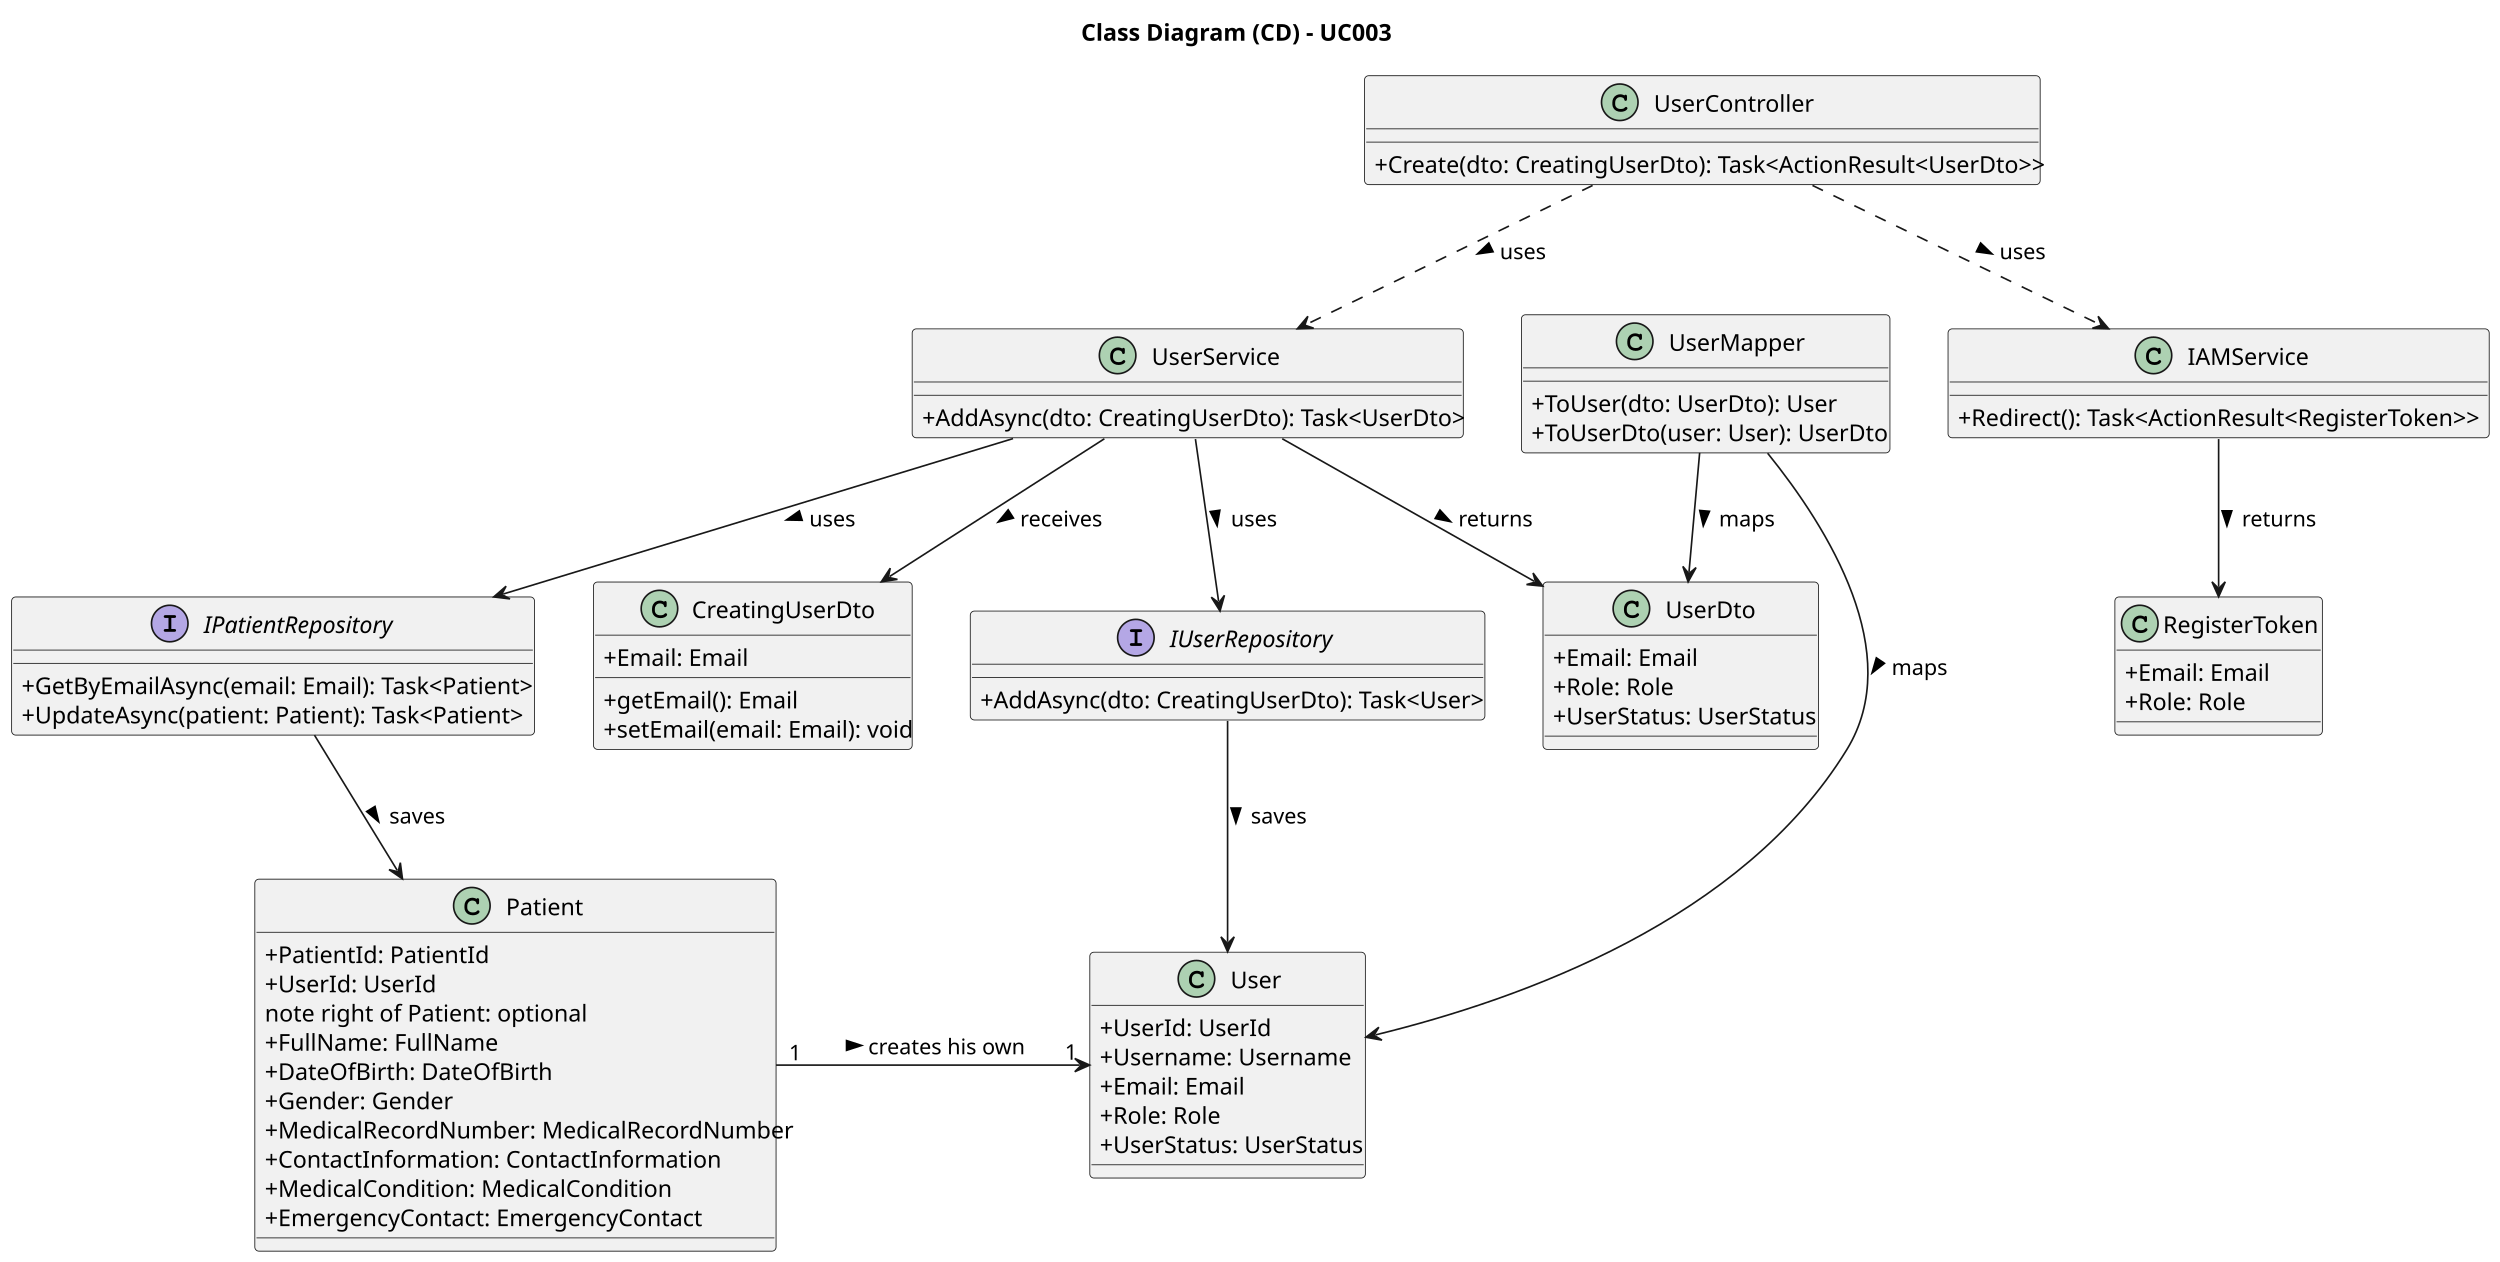
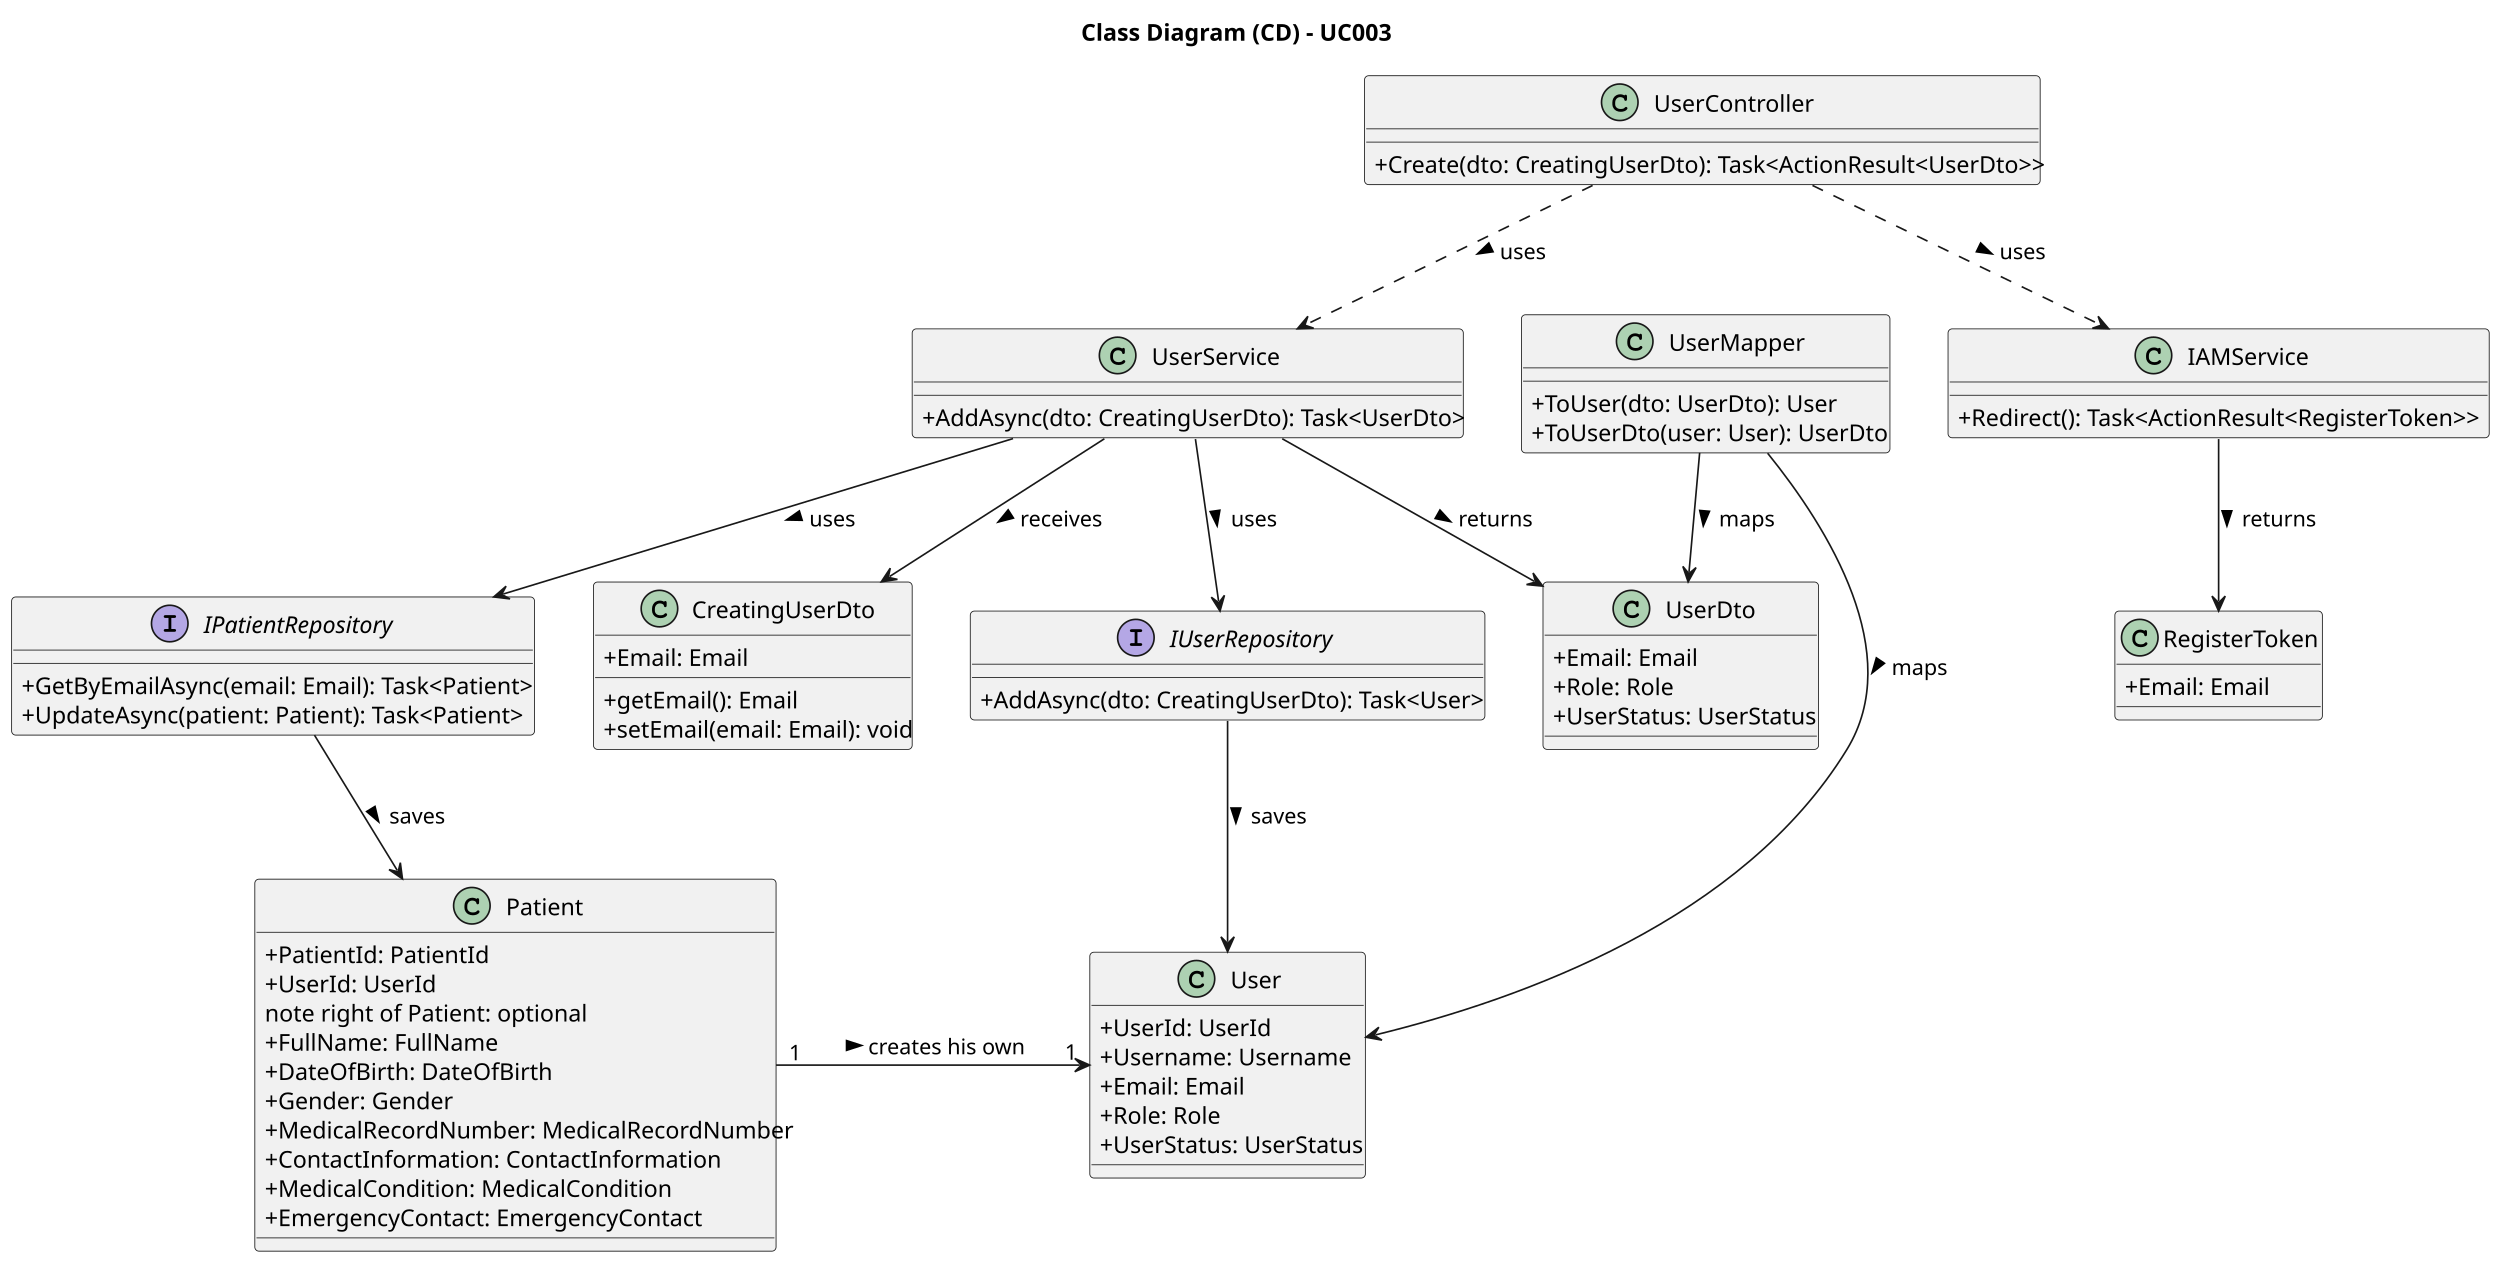
<svg xmlns="http://www.w3.org/2000/svg" contentStyleType="text/css" height="760px" preserveAspectRatio="none" style="width:1506px;height:760px;background:#FFFFFF;" version="1.1" viewBox="0 0 1506 760" width="1506px" zoomAndPan="magnify">
  <defs />
  <g>
    <text fill="#000000" font-family="sans-serif" font-size="14" font-weight="bold" lengthAdjust="spacing" textLength="190" x="651.25" y="24.533">Class Diagram (CD) - UC003</text>
    <g id="elem_UserController">
      <rect codeLine="9" fill="#F1F1F1" height="65.609" id="UserController" rx="2.5" ry="2.5" style="stroke:#181818;stroke-width:0.5;" width="407" x="822" y="45.609" />
      <ellipse cx="975.75" cy="61.609" fill="#ADD1B2" rx="11" ry="11" style="stroke:#181818;stroke-width:1.0;" />
      <path d="M978.516,57.484 Q978.672,57.266 978.859,57.156 Q979.047,57.047 979.266,57.047 Q979.641,57.047 979.875,57.312 Q980.109,57.562 980.109,58.172 L980.109,59.625 Q980.109,60.234 979.875,60.5 Q979.641,60.766 979.266,60.766 Q978.922,60.766 978.719,60.562 Q978.516,60.375 978.406,59.859 Q978.359,59.5 978.172,59.312 Q977.844,58.938 977.234,58.719 Q976.625,58.5 976,58.5 Q975.234,58.5 974.594,58.828 Q973.969,59.156 973.469,59.906 Q972.984,60.656 972.984,61.688 L972.984,62.781 Q972.984,64.016 973.875,64.844 Q974.766,65.656 976.359,65.656 Q977.297,65.656 977.953,65.406 Q978.344,65.25 978.766,64.812 Q979.031,64.547 979.172,64.469 Q979.328,64.391 979.531,64.391 Q979.859,64.391 980.109,64.656 Q980.375,64.906 980.375,65.25 Q980.375,65.594 980.031,66 Q979.531,66.578 978.734,66.906 Q977.656,67.359 976.359,67.359 Q974.844,67.359 973.641,66.734 Q972.656,66.234 971.969,65.172 Q971.281,64.094 971.281,62.812 L971.281,61.656 Q971.281,60.328 971.891,59.188 Q972.516,58.031 973.609,57.422 Q974.703,56.797 975.938,56.797 Q976.672,56.797 977.312,56.969 Q977.969,57.125 978.516,57.484 Z " fill="#000000" />
      <text fill="#000000" font-family="sans-serif" font-size="14" lengthAdjust="spacing" textLength="91" x="996.25" y="67.338">UserController</text>
      <line style="stroke:#181818;stroke-width:0.5;" x1="823" x2="1228" y1="77.609" y2="77.609" />
      <line style="stroke:#181818;stroke-width:0.5;" x1="823" x2="1228" y1="85.609" y2="85.609" />
      <text fill="#000000" font-family="sans-serif" font-size="14" lengthAdjust="spacing" textLength="395" x="828" y="104.143">+Create(dto: CreatingUserDto): Task&lt;ActionResult&lt;UserDto&gt;&gt;</text>
    </g>
    <g id="elem_UserService">
      <rect codeLine="13" fill="#F1F1F1" height="65.609" id="UserService" rx="2.5" ry="2.5" style="stroke:#181818;stroke-width:0.5;" width="332" x="549.5" y="198.109" />
      <ellipse cx="673.25" cy="214.109" fill="#ADD1B2" rx="11" ry="11" style="stroke:#181818;stroke-width:1.0;" />
      <path d="M676.016,209.984 Q676.172,209.766 676.359,209.656 Q676.547,209.547 676.766,209.547 Q677.141,209.547 677.375,209.812 Q677.609,210.062 677.609,210.672 L677.609,212.125 Q677.609,212.734 677.375,213 Q677.141,213.266 676.766,213.266 Q676.422,213.266 676.219,213.062 Q676.016,212.875 675.906,212.359 Q675.859,212 675.672,211.812 Q675.344,211.438 674.734,211.219 Q674.125,211 673.5,211 Q672.734,211 672.094,211.328 Q671.469,211.656 670.969,212.406 Q670.484,213.156 670.484,214.188 L670.484,215.281 Q670.484,216.516 671.375,217.344 Q672.266,218.156 673.859,218.156 Q674.797,218.156 675.453,217.906 Q675.844,217.75 676.266,217.312 Q676.531,217.047 676.672,216.969 Q676.828,216.891 677.031,216.891 Q677.359,216.891 677.609,217.156 Q677.875,217.406 677.875,217.75 Q677.875,218.094 677.531,218.5 Q677.031,219.078 676.234,219.406 Q675.156,219.859 673.859,219.859 Q672.344,219.859 671.141,219.234 Q670.156,218.734 669.469,217.672 Q668.781,216.594 668.781,215.312 L668.781,214.156 Q668.781,212.828 669.391,211.688 Q670.016,210.531 671.109,209.922 Q672.203,209.297 673.438,209.297 Q674.172,209.297 674.812,209.469 Q675.469,209.625 676.016,209.984 Z " fill="#000000" />
      <text fill="#000000" font-family="sans-serif" font-size="14" lengthAdjust="spacing" textLength="76" x="693.75" y="219.838">UserService</text>
      <line style="stroke:#181818;stroke-width:0.5;" x1="550.5" x2="880.5" y1="230.109" y2="230.109" />
      <line style="stroke:#181818;stroke-width:0.5;" x1="550.5" x2="880.5" y1="238.109" y2="238.109" />
      <text fill="#000000" font-family="sans-serif" font-size="14" lengthAdjust="spacing" textLength="320" x="555.5" y="256.643">+AddAsync(dto: CreatingUserDto): Task&lt;UserDto&gt;</text>
    </g>
    <g id="elem_IAMService">
      <rect codeLine="17" fill="#F1F1F1" height="65.609" id="IAMService" rx="2.5" ry="2.5" style="stroke:#181818;stroke-width:0.5;" width="326" x="1173.5" y="198.109" />
      <ellipse cx="1297.25" cy="214.109" fill="#ADD1B2" rx="11" ry="11" style="stroke:#181818;stroke-width:1.0;" />
      <path d="M1300.016,209.984 Q1300.172,209.766 1300.359,209.656 Q1300.547,209.547 1300.766,209.547 Q1301.141,209.547 1301.375,209.812 Q1301.609,210.062 1301.609,210.672 L1301.609,212.125 Q1301.609,212.734 1301.375,213 Q1301.141,213.266 1300.766,213.266 Q1300.422,213.266 1300.219,213.062 Q1300.016,212.875 1299.906,212.359 Q1299.859,212 1299.672,211.812 Q1299.344,211.438 1298.734,211.219 Q1298.125,211 1297.5,211 Q1296.734,211 1296.094,211.328 Q1295.469,211.656 1294.969,212.406 Q1294.484,213.156 1294.484,214.188 L1294.484,215.281 Q1294.484,216.516 1295.375,217.344 Q1296.266,218.156 1297.859,218.156 Q1298.797,218.156 1299.453,217.906 Q1299.844,217.75 1300.266,217.312 Q1300.531,217.047 1300.672,216.969 Q1300.828,216.891 1301.031,216.891 Q1301.359,216.891 1301.609,217.156 Q1301.875,217.406 1301.875,217.75 Q1301.875,218.094 1301.531,218.5 Q1301.031,219.078 1300.234,219.406 Q1299.156,219.859 1297.859,219.859 Q1296.344,219.859 1295.141,219.234 Q1294.156,218.734 1293.469,217.672 Q1292.781,216.594 1292.781,215.312 L1292.781,214.156 Q1292.781,212.828 1293.391,211.688 Q1294.016,210.531 1295.109,209.922 Q1296.203,209.297 1297.438,209.297 Q1298.172,209.297 1298.812,209.469 Q1299.469,209.625 1300.016,209.984 Z " fill="#000000" />
      <text fill="#000000" font-family="sans-serif" font-size="14" lengthAdjust="spacing" textLength="70" x="1317.75" y="219.838">IAMService</text>
      <line style="stroke:#181818;stroke-width:0.5;" x1="1174.5" x2="1498.5" y1="230.109" y2="230.109" />
      <line style="stroke:#181818;stroke-width:0.5;" x1="1174.5" x2="1498.5" y1="238.109" y2="238.109" />
      <text fill="#000000" font-family="sans-serif" font-size="14" lengthAdjust="spacing" textLength="314" x="1179.5" y="256.643">+Redirect(): Task&lt;ActionResult&lt;RegisterToken&gt;&gt;</text>
    </g>
    <g id="elem_RegisterToken">
-       <rect codeLine="21" fill="#F1F1F1" height="83.219" id="RegisterToken" rx="2.5" ry="2.5" style="stroke:#181818;stroke-width:0.5;" width="125" x="1274" y="359.609" />
-       <ellipse cx="1289" cy="375.609" fill="#ADD1B2" rx="11" ry="11" style="stroke:#181818;stroke-width:1.0;" />
-       <path d="M1291.766,371.484 Q1291.922,371.266 1292.109,371.156 Q1292.297,371.047 1292.516,371.047 Q1292.891,371.047 1293.125,371.312 Q1293.359,371.562 1293.359,372.172 L1293.359,373.625 Q1293.359,374.234 1293.125,374.5 Q1292.891,374.766 1292.516,374.766 Q1292.172,374.766 1291.969,374.562 Q1291.766,374.375 1291.656,373.859 Q1291.609,373.5 1291.422,373.312 Q1291.094,372.938 1290.484,372.719 Q1289.875,372.5 1289.25,372.5 Q1288.484,372.5 1287.844,372.828 Q1287.219,373.156 1286.719,373.906 Q1286.234,374.656 1286.234,375.688 L1286.234,376.781 Q1286.234,378.016 1287.125,378.844 Q1288.016,379.656 1289.609,379.656 Q1290.547,379.656 1291.203,379.406 Q1291.594,379.25 1292.016,378.812 Q1292.281,378.547 1292.422,378.469 Q1292.578,378.391 1292.781,378.391 Q1293.109,378.391 1293.359,378.656 Q1293.625,378.906 1293.625,379.25 Q1293.625,379.594 1293.281,380 Q1292.781,380.578 1291.984,380.906 Q1290.906,381.359 1289.609,381.359 Q1288.094,381.359 1286.891,380.734 Q1285.906,380.234 1285.219,379.172 Q1284.531,378.094 1284.531,376.812 L1284.531,375.656 Q1284.531,374.328 1285.141,373.188 Q1285.766,372.031 1286.859,371.422 Q1287.953,370.797 1289.188,370.797 Q1289.922,370.797 1290.562,370.969 Q1291.219,371.125 1291.766,371.484 Z " fill="#000000" />
-       <text fill="#000000" font-family="sans-serif" font-size="14" lengthAdjust="spacing" textLength="93" x="1303" y="381.338">RegisterToken</text>
-       <line style="stroke:#181818;stroke-width:0.5;" x1="1275" x2="1398" y1="391.609" y2="391.609" />
-       <text fill="#000000" font-family="sans-serif" font-size="14" lengthAdjust="spacing" textLength="84" x="1280" y="410.143">+Email: Email</text>
-       <text fill="#000000" font-family="sans-serif" font-size="14" lengthAdjust="spacing" textLength="74" x="1280" y="427.752">+Role: Role</text>
-       <line style="stroke:#181818;stroke-width:0.5;" x1="1275" x2="1398" y1="434.828" y2="434.828" />
+       <rect codeLine="21" fill="#F1F1F1" height="65.609" id="RegisterToken" rx="2.5" ry="2.5" style="stroke:#181818;stroke-width:0.5;" width="125" x="1274" y="368.109" />
+       <ellipse cx="1289" cy="384.109" fill="#ADD1B2" rx="11" ry="11" style="stroke:#181818;stroke-width:1.0;" />
+       <path d="M1291.766,379.984 Q1291.922,379.766 1292.109,379.656 Q1292.297,379.547 1292.516,379.547 Q1292.891,379.547 1293.125,379.812 Q1293.359,380.062 1293.359,380.672 L1293.359,382.125 Q1293.359,382.734 1293.125,383 Q1292.891,383.266 1292.516,383.266 Q1292.172,383.266 1291.969,383.062 Q1291.766,382.875 1291.656,382.359 Q1291.609,382 1291.422,381.812 Q1291.094,381.438 1290.484,381.219 Q1289.875,381 1289.25,381 Q1288.484,381 1287.844,381.328 Q1287.219,381.656 1286.719,382.406 Q1286.234,383.156 1286.234,384.188 L1286.234,385.281 Q1286.234,386.516 1287.125,387.344 Q1288.016,388.156 1289.609,388.156 Q1290.547,388.156 1291.203,387.906 Q1291.594,387.75 1292.016,387.312 Q1292.281,387.047 1292.422,386.969 Q1292.578,386.891 1292.781,386.891 Q1293.109,386.891 1293.359,387.156 Q1293.625,387.406 1293.625,387.75 Q1293.625,388.094 1293.281,388.5 Q1292.781,389.078 1291.984,389.406 Q1290.906,389.859 1289.609,389.859 Q1288.094,389.859 1286.891,389.234 Q1285.906,388.734 1285.219,387.672 Q1284.531,386.594 1284.531,385.312 L1284.531,384.156 Q1284.531,382.828 1285.141,381.688 Q1285.766,380.531 1286.859,379.922 Q1287.953,379.297 1289.188,379.297 Q1289.922,379.297 1290.562,379.469 Q1291.219,379.625 1291.766,379.984 Z " fill="#000000" />
+       <text fill="#000000" font-family="sans-serif" font-size="14" lengthAdjust="spacing" textLength="93" x="1303" y="389.838">RegisterToken</text>
+       <line style="stroke:#181818;stroke-width:0.5;" x1="1275" x2="1398" y1="400.109" y2="400.109" />
+       <text fill="#000000" font-family="sans-serif" font-size="14" lengthAdjust="spacing" textLength="84" x="1280" y="418.643">+Email: Email</text>
+       <line style="stroke:#181818;stroke-width:0.5;" x1="1275" x2="1398" y1="425.719" y2="425.719" />
    </g>
    <g id="elem_IPatientRepository">
      <rect codeLine="26" fill="#F1F1F1" height="83.219" id="IPatientRepository" rx="2.5" ry="2.5" style="stroke:#181818;stroke-width:0.5;" width="315" x="7" y="359.609" />
      <ellipse cx="102.25" cy="375.609" fill="#B4A7E5" rx="11" ry="11" style="stroke:#181818;stroke-width:1.0;" />
      <path d="M103.203,372.25 L103.203,378.906 L104.922,378.906 Q105.531,378.906 105.797,379.141 Q106.062,379.375 106.062,379.766 Q106.062,380.141 105.797,380.375 Q105.531,380.609 104.922,380.609 L99.781,380.609 Q99.172,380.609 98.906,380.375 Q98.641,380.141 98.641,379.75 Q98.641,379.375 98.906,379.141 Q99.172,378.906 99.781,378.906 L101.5,378.906 L101.5,372.25 L99.781,372.25 Q99.172,372.25 98.906,372.016 Q98.641,371.781 98.641,371.391 Q98.641,371.016 98.906,370.781 Q99.172,370.547 99.781,370.547 L104.922,370.547 Q105.531,370.547 105.797,370.781 Q106.062,371.016 106.062,371.391 Q106.062,371.781 105.797,372.016 Q105.531,372.25 104.922,372.25 L103.203,372.25 Z " fill="#000000" />
      <text fill="#000000" font-family="sans-serif" font-size="14" font-style="italic" lengthAdjust="spacing" textLength="116" x="122.75" y="381.338">IPatientRepository</text>
      <line style="stroke:#181818;stroke-width:0.5;" x1="8" x2="321" y1="391.609" y2="391.609" />
      <line style="stroke:#181818;stroke-width:0.5;" x1="8" x2="321" y1="399.609" y2="399.609" />
      <text fill="#000000" font-family="sans-serif" font-size="14" lengthAdjust="spacing" textLength="303" x="13" y="418.143">+GetByEmailAsync(email: Email): Task&lt;Patient&gt;</text>
      <text fill="#000000" font-family="sans-serif" font-size="14" lengthAdjust="spacing" textLength="295" x="13" y="435.752">+UpdateAsync(patient: Patient): Task&lt;Patient&gt;</text>
    </g>
    <g id="elem_IUserRepository">
      <rect codeLine="31" fill="#F1F1F1" height="65.609" id="IUserRepository" rx="2.5" ry="2.5" style="stroke:#181818;stroke-width:0.5;" width="310" x="584.5" y="368.109" />
      <ellipse cx="684.25" cy="384.109" fill="#B4A7E5" rx="11" ry="11" style="stroke:#181818;stroke-width:1.0;" />
      <path d="M685.203,380.75 L685.203,387.406 L686.922,387.406 Q687.531,387.406 687.797,387.641 Q688.062,387.875 688.062,388.266 Q688.062,388.641 687.797,388.875 Q687.531,389.109 686.922,389.109 L681.781,389.109 Q681.172,389.109 680.906,388.875 Q680.641,388.641 680.641,388.25 Q680.641,387.875 680.906,387.641 Q681.172,387.406 681.781,387.406 L683.5,387.406 L683.5,380.75 L681.781,380.75 Q681.172,380.75 680.906,380.516 Q680.641,380.281 680.641,379.891 Q680.641,379.516 680.906,379.281 Q681.172,379.047 681.781,379.047 L686.922,379.047 Q687.531,379.047 687.797,379.281 Q688.062,379.516 688.062,379.891 Q688.062,380.281 687.797,380.516 Q687.531,380.75 686.922,380.75 L685.203,380.75 Z " fill="#000000" />
      <text fill="#000000" font-family="sans-serif" font-size="14" font-style="italic" lengthAdjust="spacing" textLength="102" x="704.75" y="389.838">IUserRepository</text>
      <line style="stroke:#181818;stroke-width:0.5;" x1="585.5" x2="893.5" y1="400.109" y2="400.109" />
      <line style="stroke:#181818;stroke-width:0.5;" x1="585.5" x2="893.5" y1="408.109" y2="408.109" />
      <text fill="#000000" font-family="sans-serif" font-size="14" lengthAdjust="spacing" textLength="298" x="590.5" y="426.643">+AddAsync(dto: CreatingUserDto): Task&lt;User&gt;</text>
    </g>
    <g id="elem_CreatingUserDto">
      <rect codeLine="35" fill="#F1F1F1" height="100.828" id="CreatingUserDto" rx="2.5" ry="2.5" style="stroke:#181818;stroke-width:0.5;" width="192" x="357.5" y="350.609" />
      <ellipse cx="397.25" cy="366.609" fill="#ADD1B2" rx="11" ry="11" style="stroke:#181818;stroke-width:1.0;" />
      <path d="M400.016,362.484 Q400.172,362.266 400.359,362.156 Q400.547,362.047 400.766,362.047 Q401.141,362.047 401.375,362.312 Q401.609,362.562 401.609,363.172 L401.609,364.625 Q401.609,365.234 401.375,365.5 Q401.141,365.766 400.766,365.766 Q400.422,365.766 400.219,365.562 Q400.016,365.375 399.906,364.859 Q399.859,364.5 399.672,364.312 Q399.344,363.938 398.734,363.719 Q398.125,363.5 397.5,363.5 Q396.734,363.5 396.094,363.828 Q395.469,364.156 394.969,364.906 Q394.484,365.656 394.484,366.688 L394.484,367.781 Q394.484,369.016 395.375,369.844 Q396.266,370.656 397.859,370.656 Q398.797,370.656 399.453,370.406 Q399.844,370.25 400.266,369.812 Q400.531,369.547 400.672,369.469 Q400.828,369.391 401.031,369.391 Q401.359,369.391 401.609,369.656 Q401.875,369.906 401.875,370.25 Q401.875,370.594 401.531,371 Q401.031,371.578 400.234,371.906 Q399.156,372.359 397.859,372.359 Q396.344,372.359 395.141,371.734 Q394.156,371.234 393.469,370.172 Q392.781,369.094 392.781,367.812 L392.781,366.656 Q392.781,365.328 393.391,364.188 Q394.016,363.031 395.109,362.422 Q396.203,361.797 397.438,361.797 Q398.172,361.797 398.812,361.969 Q399.469,362.125 400.016,362.484 Z " fill="#000000" />
      <text fill="#000000" font-family="sans-serif" font-size="14" lengthAdjust="spacing" textLength="105" x="416.75" y="372.338">CreatingUserDto</text>
      <line style="stroke:#181818;stroke-width:0.5;" x1="358.5" x2="548.5" y1="382.609" y2="382.609" />
      <text fill="#000000" font-family="sans-serif" font-size="14" lengthAdjust="spacing" textLength="84" x="363.5" y="401.143">+Email: Email</text>
      <line style="stroke:#181818;stroke-width:0.5;" x1="358.5" x2="548.5" y1="408.219" y2="408.219" />
      <text fill="#000000" font-family="sans-serif" font-size="14" lengthAdjust="spacing" textLength="114" x="363.5" y="426.752">+getEmail(): Email</text>
      <text fill="#000000" font-family="sans-serif" font-size="14" lengthAdjust="spacing" textLength="180" x="363.5" y="444.361">+setEmail(email: Email): void</text>
    </g>
    <g id="elem_User">
      <rect codeLine="41" fill="#F1F1F1" height="136.047" id="User" rx="2.5" ry="2.5" style="stroke:#181818;stroke-width:0.5;" width="166" x="656.5" y="573.609" />
      <ellipse cx="720.75" cy="589.609" fill="#ADD1B2" rx="11" ry="11" style="stroke:#181818;stroke-width:1.0;" />
      <path d="M723.516,585.484 Q723.672,585.266 723.859,585.156 Q724.047,585.047 724.266,585.047 Q724.641,585.047 724.875,585.312 Q725.109,585.562 725.109,586.172 L725.109,587.625 Q725.109,588.234 724.875,588.5 Q724.641,588.766 724.266,588.766 Q723.922,588.766 723.719,588.562 Q723.516,588.375 723.406,587.859 Q723.359,587.5 723.172,587.312 Q722.844,586.938 722.234,586.719 Q721.625,586.5 721,586.5 Q720.234,586.5 719.594,586.828 Q718.969,587.156 718.469,587.906 Q717.984,588.656 717.984,589.688 L717.984,590.781 Q717.984,592.016 718.875,592.844 Q719.766,593.656 721.359,593.656 Q722.297,593.656 722.953,593.406 Q723.344,593.25 723.766,592.812 Q724.031,592.547 724.172,592.469 Q724.328,592.391 724.531,592.391 Q724.859,592.391 725.109,592.656 Q725.375,592.906 725.375,593.25 Q725.375,593.594 725.031,594 Q724.531,594.578 723.734,594.906 Q722.656,595.359 721.359,595.359 Q719.844,595.359 718.641,594.734 Q717.656,594.234 716.969,593.172 Q716.281,592.094 716.281,590.812 L716.281,589.656 Q716.281,588.328 716.891,587.188 Q717.516,586.031 718.609,585.422 Q719.703,584.797 720.938,584.797 Q721.672,584.797 722.312,584.969 Q722.969,585.125 723.516,585.484 Z " fill="#000000" />
      <text fill="#000000" font-family="sans-serif" font-size="14" lengthAdjust="spacing" textLength="29" x="741.25" y="595.338">User</text>
      <line style="stroke:#181818;stroke-width:0.5;" x1="657.5" x2="821.5" y1="605.609" y2="605.609" />
      <text fill="#000000" font-family="sans-serif" font-size="14" lengthAdjust="spacing" textLength="96" x="662.5" y="624.143">+UserId: UserId</text>
      <text fill="#000000" font-family="sans-serif" font-size="14" lengthAdjust="spacing" textLength="144" x="662.5" y="641.752">+Username: Username</text>
      <text fill="#000000" font-family="sans-serif" font-size="14" lengthAdjust="spacing" textLength="84" x="662.5" y="659.361">+Email: Email</text>
      <text fill="#000000" font-family="sans-serif" font-size="14" lengthAdjust="spacing" textLength="74" x="662.5" y="676.971">+Role: Role</text>
      <text fill="#000000" font-family="sans-serif" font-size="14" lengthAdjust="spacing" textLength="154" x="662.5" y="694.58">+UserStatus: UserStatus</text>
      <line style="stroke:#181818;stroke-width:0.5;" x1="657.5" x2="821.5" y1="701.656" y2="701.656" />
    </g>
    <g id="elem_UserDto">
      <rect codeLine="49" fill="#F1F1F1" height="100.828" id="UserDto" rx="2.5" ry="2.5" style="stroke:#181818;stroke-width:0.5;" width="166" x="929.5" y="350.609" />
      <ellipse cx="982.75" cy="366.609" fill="#ADD1B2" rx="11" ry="11" style="stroke:#181818;stroke-width:1.0;" />
      <path d="M985.516,362.484 Q985.672,362.266 985.859,362.156 Q986.047,362.047 986.266,362.047 Q986.641,362.047 986.875,362.312 Q987.109,362.562 987.109,363.172 L987.109,364.625 Q987.109,365.234 986.875,365.5 Q986.641,365.766 986.266,365.766 Q985.922,365.766 985.719,365.562 Q985.516,365.375 985.406,364.859 Q985.359,364.5 985.172,364.312 Q984.844,363.938 984.234,363.719 Q983.625,363.5 983,363.5 Q982.234,363.5 981.594,363.828 Q980.969,364.156 980.469,364.906 Q979.984,365.656 979.984,366.688 L979.984,367.781 Q979.984,369.016 980.875,369.844 Q981.766,370.656 983.359,370.656 Q984.297,370.656 984.953,370.406 Q985.344,370.25 985.766,369.812 Q986.031,369.547 986.172,369.469 Q986.328,369.391 986.531,369.391 Q986.859,369.391 987.109,369.656 Q987.375,369.906 987.375,370.25 Q987.375,370.594 987.031,371 Q986.531,371.578 985.734,371.906 Q984.656,372.359 983.359,372.359 Q981.844,372.359 980.641,371.734 Q979.656,371.234 978.969,370.172 Q978.281,369.094 978.281,367.812 L978.281,366.656 Q978.281,365.328 978.891,364.188 Q979.516,363.031 980.609,362.422 Q981.703,361.797 982.938,361.797 Q983.672,361.797 984.312,361.969 Q984.969,362.125 985.516,362.484 Z " fill="#000000" />
      <text fill="#000000" font-family="sans-serif" font-size="14" lengthAdjust="spacing" textLength="51" x="1003.25" y="372.338">UserDto</text>
      <line style="stroke:#181818;stroke-width:0.5;" x1="930.5" x2="1094.5" y1="382.609" y2="382.609" />
      <text fill="#000000" font-family="sans-serif" font-size="14" lengthAdjust="spacing" textLength="84" x="935.5" y="401.143">+Email: Email</text>
      <text fill="#000000" font-family="sans-serif" font-size="14" lengthAdjust="spacing" textLength="74" x="935.5" y="418.752">+Role: Role</text>
      <text fill="#000000" font-family="sans-serif" font-size="14" lengthAdjust="spacing" textLength="154" x="935.5" y="436.361">+UserStatus: UserStatus</text>
      <line style="stroke:#181818;stroke-width:0.5;" x1="930.5" x2="1094.5" y1="443.438" y2="443.438" />
    </g>
    <g id="elem_UserMapper">
      <rect codeLine="55" fill="#F1F1F1" height="83.219" id="UserMapper" rx="2.5" ry="2.5" style="stroke:#181818;stroke-width:0.5;" width="222" x="916.5" y="189.609" />
      <ellipse cx="984.75" cy="205.609" fill="#ADD1B2" rx="11" ry="11" style="stroke:#181818;stroke-width:1.0;" />
      <path d="M987.516,201.484 Q987.672,201.266 987.859,201.156 Q988.047,201.047 988.266,201.047 Q988.641,201.047 988.875,201.312 Q989.109,201.562 989.109,202.172 L989.109,203.625 Q989.109,204.234 988.875,204.5 Q988.641,204.766 988.266,204.766 Q987.922,204.766 987.719,204.562 Q987.516,204.375 987.406,203.859 Q987.359,203.5 987.172,203.312 Q986.844,202.938 986.234,202.719 Q985.625,202.5 985,202.5 Q984.234,202.5 983.594,202.828 Q982.969,203.156 982.469,203.906 Q981.984,204.656 981.984,205.688 L981.984,206.781 Q981.984,208.016 982.875,208.844 Q983.766,209.656 985.359,209.656 Q986.297,209.656 986.953,209.406 Q987.344,209.25 987.766,208.812 Q988.031,208.547 988.172,208.469 Q988.328,208.391 988.531,208.391 Q988.859,208.391 989.109,208.656 Q989.375,208.906 989.375,209.25 Q989.375,209.594 989.031,210 Q988.531,210.578 987.734,210.906 Q986.656,211.359 985.359,211.359 Q983.844,211.359 982.641,210.734 Q981.656,210.234 980.969,209.172 Q980.281,208.094 980.281,206.812 L980.281,205.656 Q980.281,204.328 980.891,203.188 Q981.516,202.031 982.609,201.422 Q983.703,200.797 984.938,200.797 Q985.672,200.797 986.312,200.969 Q986.969,201.125 987.516,201.484 Z " fill="#000000" />
      <text fill="#000000" font-family="sans-serif" font-size="14" lengthAdjust="spacing" textLength="77" x="1005.25" y="211.338">UserMapper</text>
      <line style="stroke:#181818;stroke-width:0.5;" x1="917.5" x2="1137.5" y1="221.609" y2="221.609" />
      <line style="stroke:#181818;stroke-width:0.5;" x1="917.5" x2="1137.5" y1="229.609" y2="229.609" />
      <text fill="#000000" font-family="sans-serif" font-size="14" lengthAdjust="spacing" textLength="180" x="922.5" y="248.143">+ToUser(dto: UserDto): User</text>
      <text fill="#000000" font-family="sans-serif" font-size="14" lengthAdjust="spacing" textLength="210" x="922.5" y="265.752">+ToUserDto(user: User): UserDto</text>
    </g>
    <g id="elem_Patient">
      <rect codeLine="60" fill="#F1F1F1" height="224.094" id="Patient" rx="2.5" ry="2.5" style="stroke:#181818;stroke-width:0.5;" width="314" x="153.5" y="529.609" />
      <ellipse cx="284.25" cy="545.609" fill="#ADD1B2" rx="11" ry="11" style="stroke:#181818;stroke-width:1.0;" />
      <path d="M287.016,541.484 Q287.172,541.266 287.359,541.156 Q287.547,541.047 287.766,541.047 Q288.141,541.047 288.375,541.312 Q288.609,541.562 288.609,542.172 L288.609,543.625 Q288.609,544.234 288.375,544.5 Q288.141,544.766 287.766,544.766 Q287.422,544.766 287.219,544.562 Q287.016,544.375 286.906,543.859 Q286.859,543.5 286.672,543.312 Q286.344,542.938 285.734,542.719 Q285.125,542.5 284.5,542.5 Q283.734,542.5 283.094,542.828 Q282.469,543.156 281.969,543.906 Q281.484,544.656 281.484,545.688 L281.484,546.781 Q281.484,548.016 282.375,548.844 Q283.266,549.656 284.859,549.656 Q285.797,549.656 286.453,549.406 Q286.844,549.25 287.266,548.812 Q287.531,548.547 287.672,548.469 Q287.828,548.391 288.031,548.391 Q288.359,548.391 288.609,548.656 Q288.875,548.906 288.875,549.25 Q288.875,549.594 288.531,550 Q288.031,550.578 287.234,550.906 Q286.156,551.359 284.859,551.359 Q283.344,551.359 282.141,550.734 Q281.156,550.234 280.469,549.172 Q279.781,548.094 279.781,546.812 L279.781,545.656 Q279.781,544.328 280.391,543.188 Q281.016,542.031 282.109,541.422 Q283.203,540.797 284.438,540.797 Q285.172,540.797 285.812,540.969 Q286.469,541.125 287.016,541.484 Z " fill="#000000" />
      <text fill="#000000" font-family="sans-serif" font-size="14" lengthAdjust="spacing" textLength="44" x="304.75" y="551.338">Patient</text>
      <line style="stroke:#181818;stroke-width:0.5;" x1="154.5" x2="466.5" y1="561.609" y2="561.609" />
      <text fill="#000000" font-family="sans-serif" font-size="14" lengthAdjust="spacing" textLength="126" x="159.5" y="580.143">+PatientId: PatientId</text>
      <text fill="#000000" font-family="sans-serif" font-size="14" lengthAdjust="spacing" textLength="96" x="159.5" y="597.752">+UserId: UserId</text>
      <text fill="#000000" font-family="sans-serif" font-size="14" lengthAdjust="spacing" textLength="182" x="159.5" y="615.361">note right of Patient: optional</text>
      <text fill="#000000" font-family="sans-serif" font-size="14" lengthAdjust="spacing" textLength="134" x="159.5" y="632.971">+FullName: FullName</text>
      <text fill="#000000" font-family="sans-serif" font-size="14" lengthAdjust="spacing" textLength="164" x="159.5" y="650.58">+DateOfBirth: DateOfBirth</text>
      <text fill="#000000" font-family="sans-serif" font-size="14" lengthAdjust="spacing" textLength="112" x="159.5" y="668.189">+Gender: Gender</text>
      <text fill="#000000" font-family="sans-serif" font-size="14" lengthAdjust="spacing" textLength="302" x="159.5" y="685.799">+MedicalRecordNumber: MedicalRecordNumber</text>
      <text fill="#000000" font-family="sans-serif" font-size="14" lengthAdjust="spacing" textLength="254" x="159.5" y="703.408">+ContactInformation: ContactInformation</text>
      <text fill="#000000" font-family="sans-serif" font-size="14" lengthAdjust="spacing" textLength="232" x="159.5" y="721.018">+MedicalCondition: MedicalCondition</text>
      <text fill="#000000" font-family="sans-serif" font-size="14" lengthAdjust="spacing" textLength="256" x="159.5" y="738.627">+EmergencyContact: EmergencyContact</text>
      <line style="stroke:#181818;stroke-width:0.5;" x1="154.5" x2="466.5" y1="745.703" y2="745.703" />
    </g>
    <g id="link_UserController_UserService">
      <path codeLine="146" d="M959.38,111.709 C906.92,137.179 839.347,169.978 786.917,195.439 " fill="none" id="UserController-to-UserService" style="stroke:#181818;stroke-width:1.0;stroke-dasharray:7.0,7.0;" />
      <polygon fill="#181818" points="781.52,198.059,791.363,197.726,786.018,195.875,787.869,190.53,781.52,198.059" style="stroke:#181818;stroke-width:1.0;" />
      <polygon fill="#000000" points="890.002,152.969,899.423,151.662,896.855,146.375,890.002,152.969" style="stroke:#000000;stroke-width:1.0;" />
      <text fill="#000000" font-family="sans-serif" font-size="13" lengthAdjust="spacing" textLength="28" x="903.5" y="156.105">uses</text>
    </g>
    <g id="link_UserController_IAMService">
      <path codeLine="147" d="M1091.84,111.709 C1144.46,137.179 1212.269,169.985 1264.869,195.445 " fill="none" id="UserController-to-IAMService" style="stroke:#181818;stroke-width:1.0;stroke-dasharray:7.0,7.0;" />
      <polygon fill="#181818" points="1270.27,198.059,1263.912,190.538,1265.77,195.881,1260.426,197.739,1270.27,198.059" style="stroke:#181818;stroke-width:1.0;" />
      <polygon fill="#000000" points="1200.001,152.963,1193.139,146.378,1190.579,151.668,1200.001,152.963" style="stroke:#000000;stroke-width:1.0;" />
      <text fill="#000000" font-family="sans-serif" font-size="13" lengthAdjust="spacing" textLength="28" x="1204.5" y="156.105">uses</text>
    </g>
    <g id="link_UserService_IUserRepository">
      <path codeLine="152" d="M720.13,264.499 C724.39,294.349 729.831,332.44 734.081,362.16 " fill="none" id="UserService-to-IUserRepository" style="stroke:#181818;stroke-width:1.0;" />
      <polygon fill="#181818" points="734.93,368.099,737.616,358.624,734.222,363.15,729.696,359.756,734.93,368.099" style="stroke:#181818;stroke-width:1.0;" />
      <polygon fill="#000000" points="733.207,316.735,734.837,307.365,729.019,308.196,733.207,316.735" style="stroke:#000000;stroke-width:1.0;" />
      <text fill="#000000" font-family="sans-serif" font-size="13" lengthAdjust="spacing" textLength="28" x="741.5" y="317.104">uses</text>
    </g>
    <g id="link_UserService_IPatientRepository">
      <path codeLine="153" d="M610.24,264.199 C521.29,291.319 399.149,328.559 303.159,357.829 " fill="none" id="UserService-to-IPatientRepository" style="stroke:#181818;stroke-width:1.0;" />
      <polygon fill="#181818" points="297.42,359.579,307.195,360.78,302.203,358.121,304.862,353.128,297.42,359.579" style="stroke:#181818;stroke-width:1.0;" />
      <polygon fill="#000000" points="473.717,313.243,483.226,313.417,481.512,307.794,473.717,313.243" style="stroke:#000000;stroke-width:1.0;" />
      <text fill="#000000" font-family="sans-serif" font-size="13" lengthAdjust="spacing" textLength="28" x="487.5" y="317.104">uses</text>
    </g>
    <g id="link_UserService_CreatingUserDto">
      <path codeLine="155" d="M665.29,264.299 C627.26,288.689 579.361,319.411 535.921,347.261 " fill="none" id="UserService-to-CreatingUserDto" style="stroke:#181818;stroke-width:1.0;" />
      <polygon fill="#181818" points="530.87,350.499,540.606,349.009,535.079,347.801,536.288,342.274,530.87,350.499" style="stroke:#181818;stroke-width:1.0;" />
      <polygon fill="#000000" points="601.291,314.484,610.492,312.075,607.319,307.128,601.291,314.484" style="stroke:#000000;stroke-width:1.0;" />
      <text fill="#000000" font-family="sans-serif" font-size="13" lengthAdjust="spacing" textLength="47" x="614.5" y="317.104">receives</text>
    </g>
    <g id="link_UserService_UserDto">
      <path codeLine="156" d="M772.41,264.299 C816.88,289.459 874.097,321.826 924.157,350.136 " fill="none" id="UserService-to-UserDto" style="stroke:#181818;stroke-width:1.0;" />
      <polygon fill="#181818" points="929.38,353.089,923.515,345.177,925.028,350.628,919.577,352.141,929.38,353.089" style="stroke:#181818;stroke-width:1.0;" />
      <polygon fill="#000000" points="873.852,314.247,867.426,307.236,864.532,312.352,873.852,314.247" style="stroke:#000000;stroke-width:1.0;" />
      <text fill="#000000" font-family="sans-serif" font-size="13" lengthAdjust="spacing" textLength="40" x="878.5" y="317.104">returns</text>
    </g>
    <g id="link_IAMService_RegisterToken">
-       <path codeLine="158" d="M1336.5,264.499 C1336.5,291.579 1336.5,324.339 1336.5,353.499 " fill="none" id="IAMService-to-RegisterToken" style="stroke:#181818;stroke-width:1.0;" />
-       <polygon fill="#181818" points="1336.5,359.499,1340.5,350.499,1336.5,354.499,1332.5,350.499,1336.5,359.499" style="stroke:#181818;stroke-width:1.0;" />
+       <path codeLine="158" d="M1336.5,264.499 C1336.5,294.349 1336.5,332.379 1336.5,362.099 " fill="none" id="IAMService-to-RegisterToken" style="stroke:#181818;stroke-width:1.0;" />
+       <polygon fill="#181818" points="1336.5,368.099,1340.5,359.099,1336.5,363.099,1332.5,359.099,1336.5,368.099" style="stroke:#181818;stroke-width:1.0;" />
      <polygon fill="#000000" points="1341.5,316.785,1344.439,307.74,1338.561,307.74,1341.5,316.785" style="stroke:#000000;stroke-width:1.0;" />
      <text fill="#000000" font-family="sans-serif" font-size="13" lengthAdjust="spacing" textLength="40" x="1350.5" y="317.104">returns</text>
    </g>
    <g id="link_UserMapper_User">
      <path codeLine="160" d="M1064.8,272.989 C1101.73,318.679 1148.01,393.809 1112.5,451.609 C1049.61,553.979 917.968,601.554 828.638,623.404 " fill="none" id="UserMapper-to-User" style="stroke:#181818;stroke-width:1.0;" />
      <polygon fill="#181818" points="822.81,624.829,832.503,626.577,827.667,623.641,830.602,618.806,822.81,624.829" style="stroke:#181818;stroke-width:1.0;" />
      <polygon fill="#000000" points="1127.706,405.431,1135.198,399.573,1130.324,396.288,1127.706,405.431" style="stroke:#000000;stroke-width:1.0;" />
      <text fill="#000000" font-family="sans-serif" font-size="13" lengthAdjust="spacing" textLength="32" x="1139.5" y="406.604">maps</text>
    </g>
    <g id="link_UserMapper_UserDto">
      <path codeLine="161" d="M1023.87,272.779 C1021.78,296.179 1019.673,319.783 1017.463,344.543 " fill="none" id="UserMapper-to-UserDto" style="stroke:#181818;stroke-width:1.0;" />
      <polygon fill="#181818" points="1016.93,350.519,1021.714,341.911,1017.375,345.539,1013.746,341.199,1016.93,350.519" style="stroke:#181818;stroke-width:1.0;" />
      <polygon fill="#000000" points="1026.055,316.765,1029.787,308.017,1023.932,307.495,1026.055,316.765" style="stroke:#000000;stroke-width:1.0;" />
      <text fill="#000000" font-family="sans-serif" font-size="13" lengthAdjust="spacing" textLength="32" x="1035.5" y="317.104">maps</text>
    </g>
    <g id="link_IUserRepository_User">
      <path codeLine="163" d="M739.5,434.279 C739.5,469.749 739.5,521.829 739.5,567.349 " fill="none" id="IUserRepository-to-User" style="stroke:#181818;stroke-width:1.0;" />
      <polygon fill="#181818" points="739.5,573.349,743.5,564.349,739.5,568.349,735.5,564.349,739.5,573.349" style="stroke:#181818;stroke-width:1.0;" />
      <polygon fill="#000000" points="744.5,495.785,747.439,486.74,741.561,486.74,744.5,495.785" style="stroke:#000000;stroke-width:1.0;" />
      <text fill="#000000" font-family="sans-serif" font-size="13" lengthAdjust="spacing" textLength="33" x="753.5" y="496.104">saves</text>
    </g>
    <g id="link_IPatientRepository_Patient">
      <path codeLine="164" d="M189.43,442.839 C204.13,466.849 220.388,493.402 239.318,524.332 " fill="none" id="IPatientRepository-to-Patient" style="stroke:#181818;stroke-width:1.0;" />
      <polygon fill="#181818" points="242.45,529.449,241.164,519.685,239.84,525.185,234.34,523.861,242.45,529.449" style="stroke:#181818;stroke-width:1.0;" />
      <polygon fill="#000000" points="228.111,495.05,225.895,485.801,220.881,488.87,228.111,495.05" style="stroke:#000000;stroke-width:1.0;" />
      <text fill="#000000" font-family="sans-serif" font-size="13" lengthAdjust="spacing" textLength="33" x="234.5" y="496.104">saves</text>
    </g>
    <g id="link_Patient_User">
      <path codeLine="168" d="M467.5,641.609 C531.5,641.609 596.87,641.609 650.44,641.609 " fill="none" id="Patient-to-User" style="stroke:#181818;stroke-width:1.0;" />
      <polygon fill="#181818" points="656.44,641.609,647.44,637.609,651.44,641.609,647.44,645.609,656.44,641.609" style="stroke:#181818;stroke-width:1.0;" />
      <polygon fill="#000000" points="519,629.785,509.955,626.846,509.955,632.724,519,629.785" style="stroke:#000000;stroke-width:1.0;" />
      <text fill="#000000" font-family="sans-serif" font-size="13" lengthAdjust="spacing" textLength="91" x="523" y="635.105">creates his own</text>
      <text fill="#000000" font-family="sans-serif" font-size="13" lengthAdjust="spacing" textLength="7" x="475.274" y="638.723">1</text>
      <text fill="#000000" font-family="sans-serif" font-size="13" lengthAdjust="spacing" textLength="7" x="641.46" y="638.381">1</text>
    </g>
  </g>
</svg>
